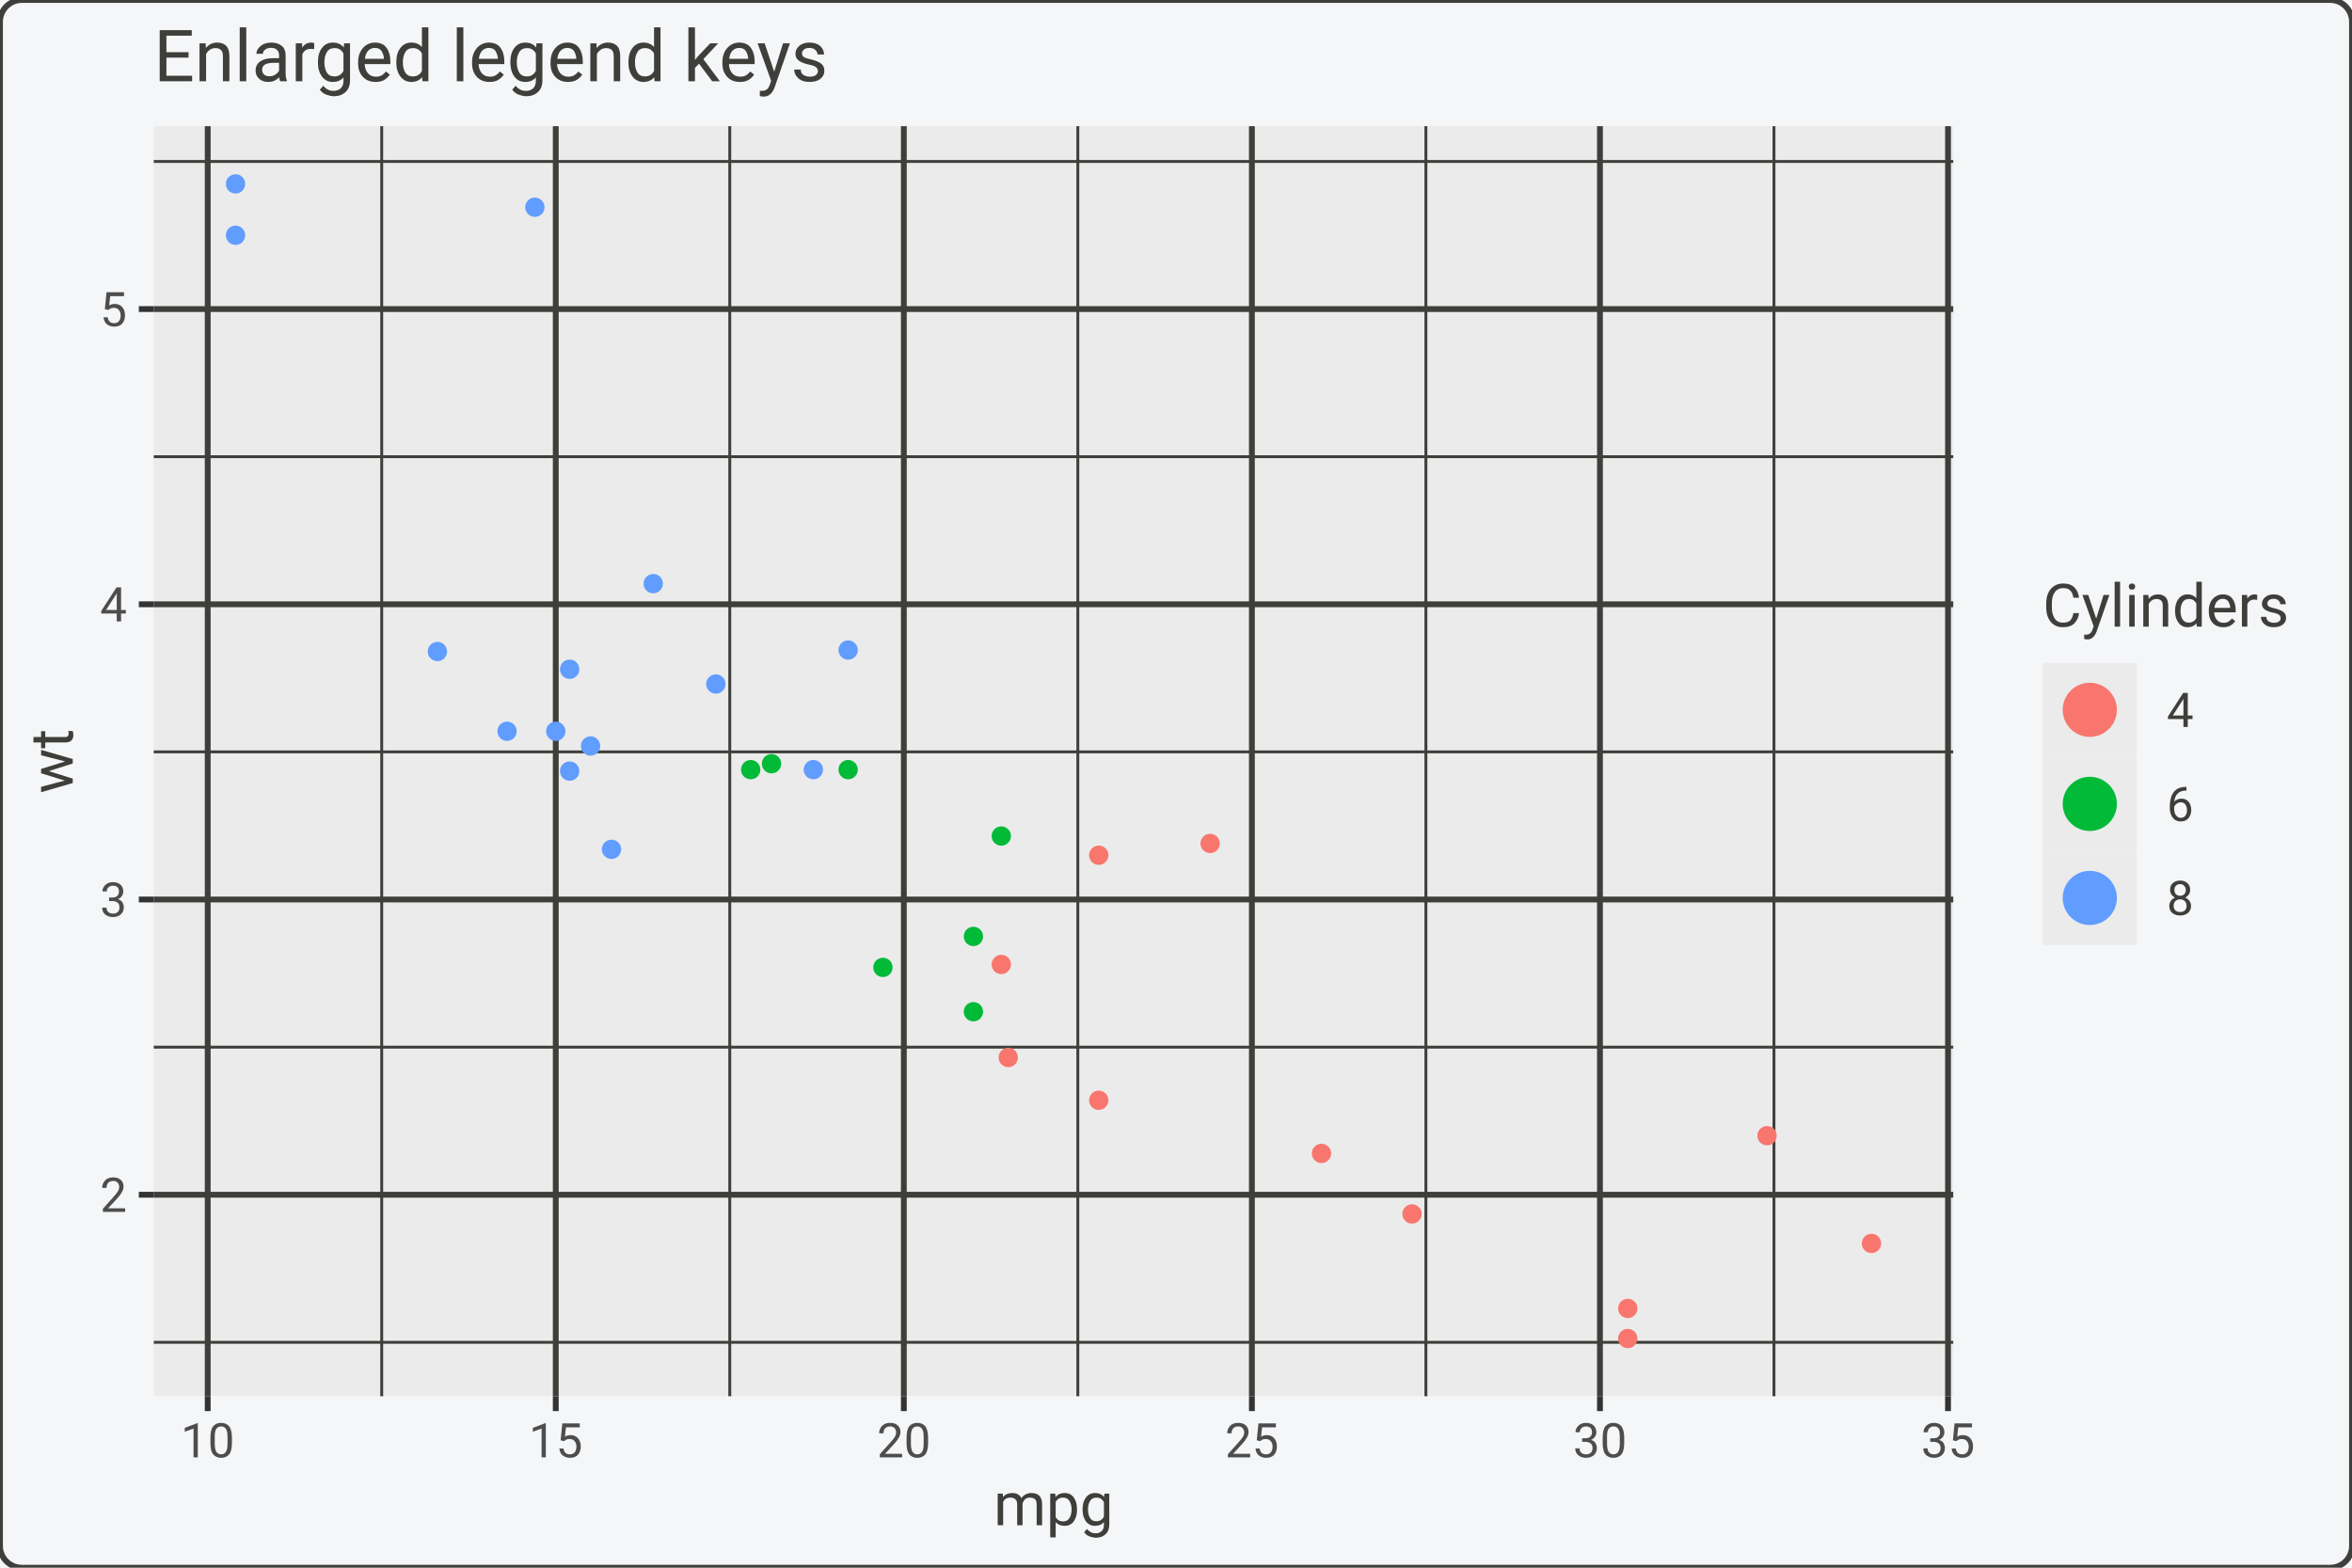
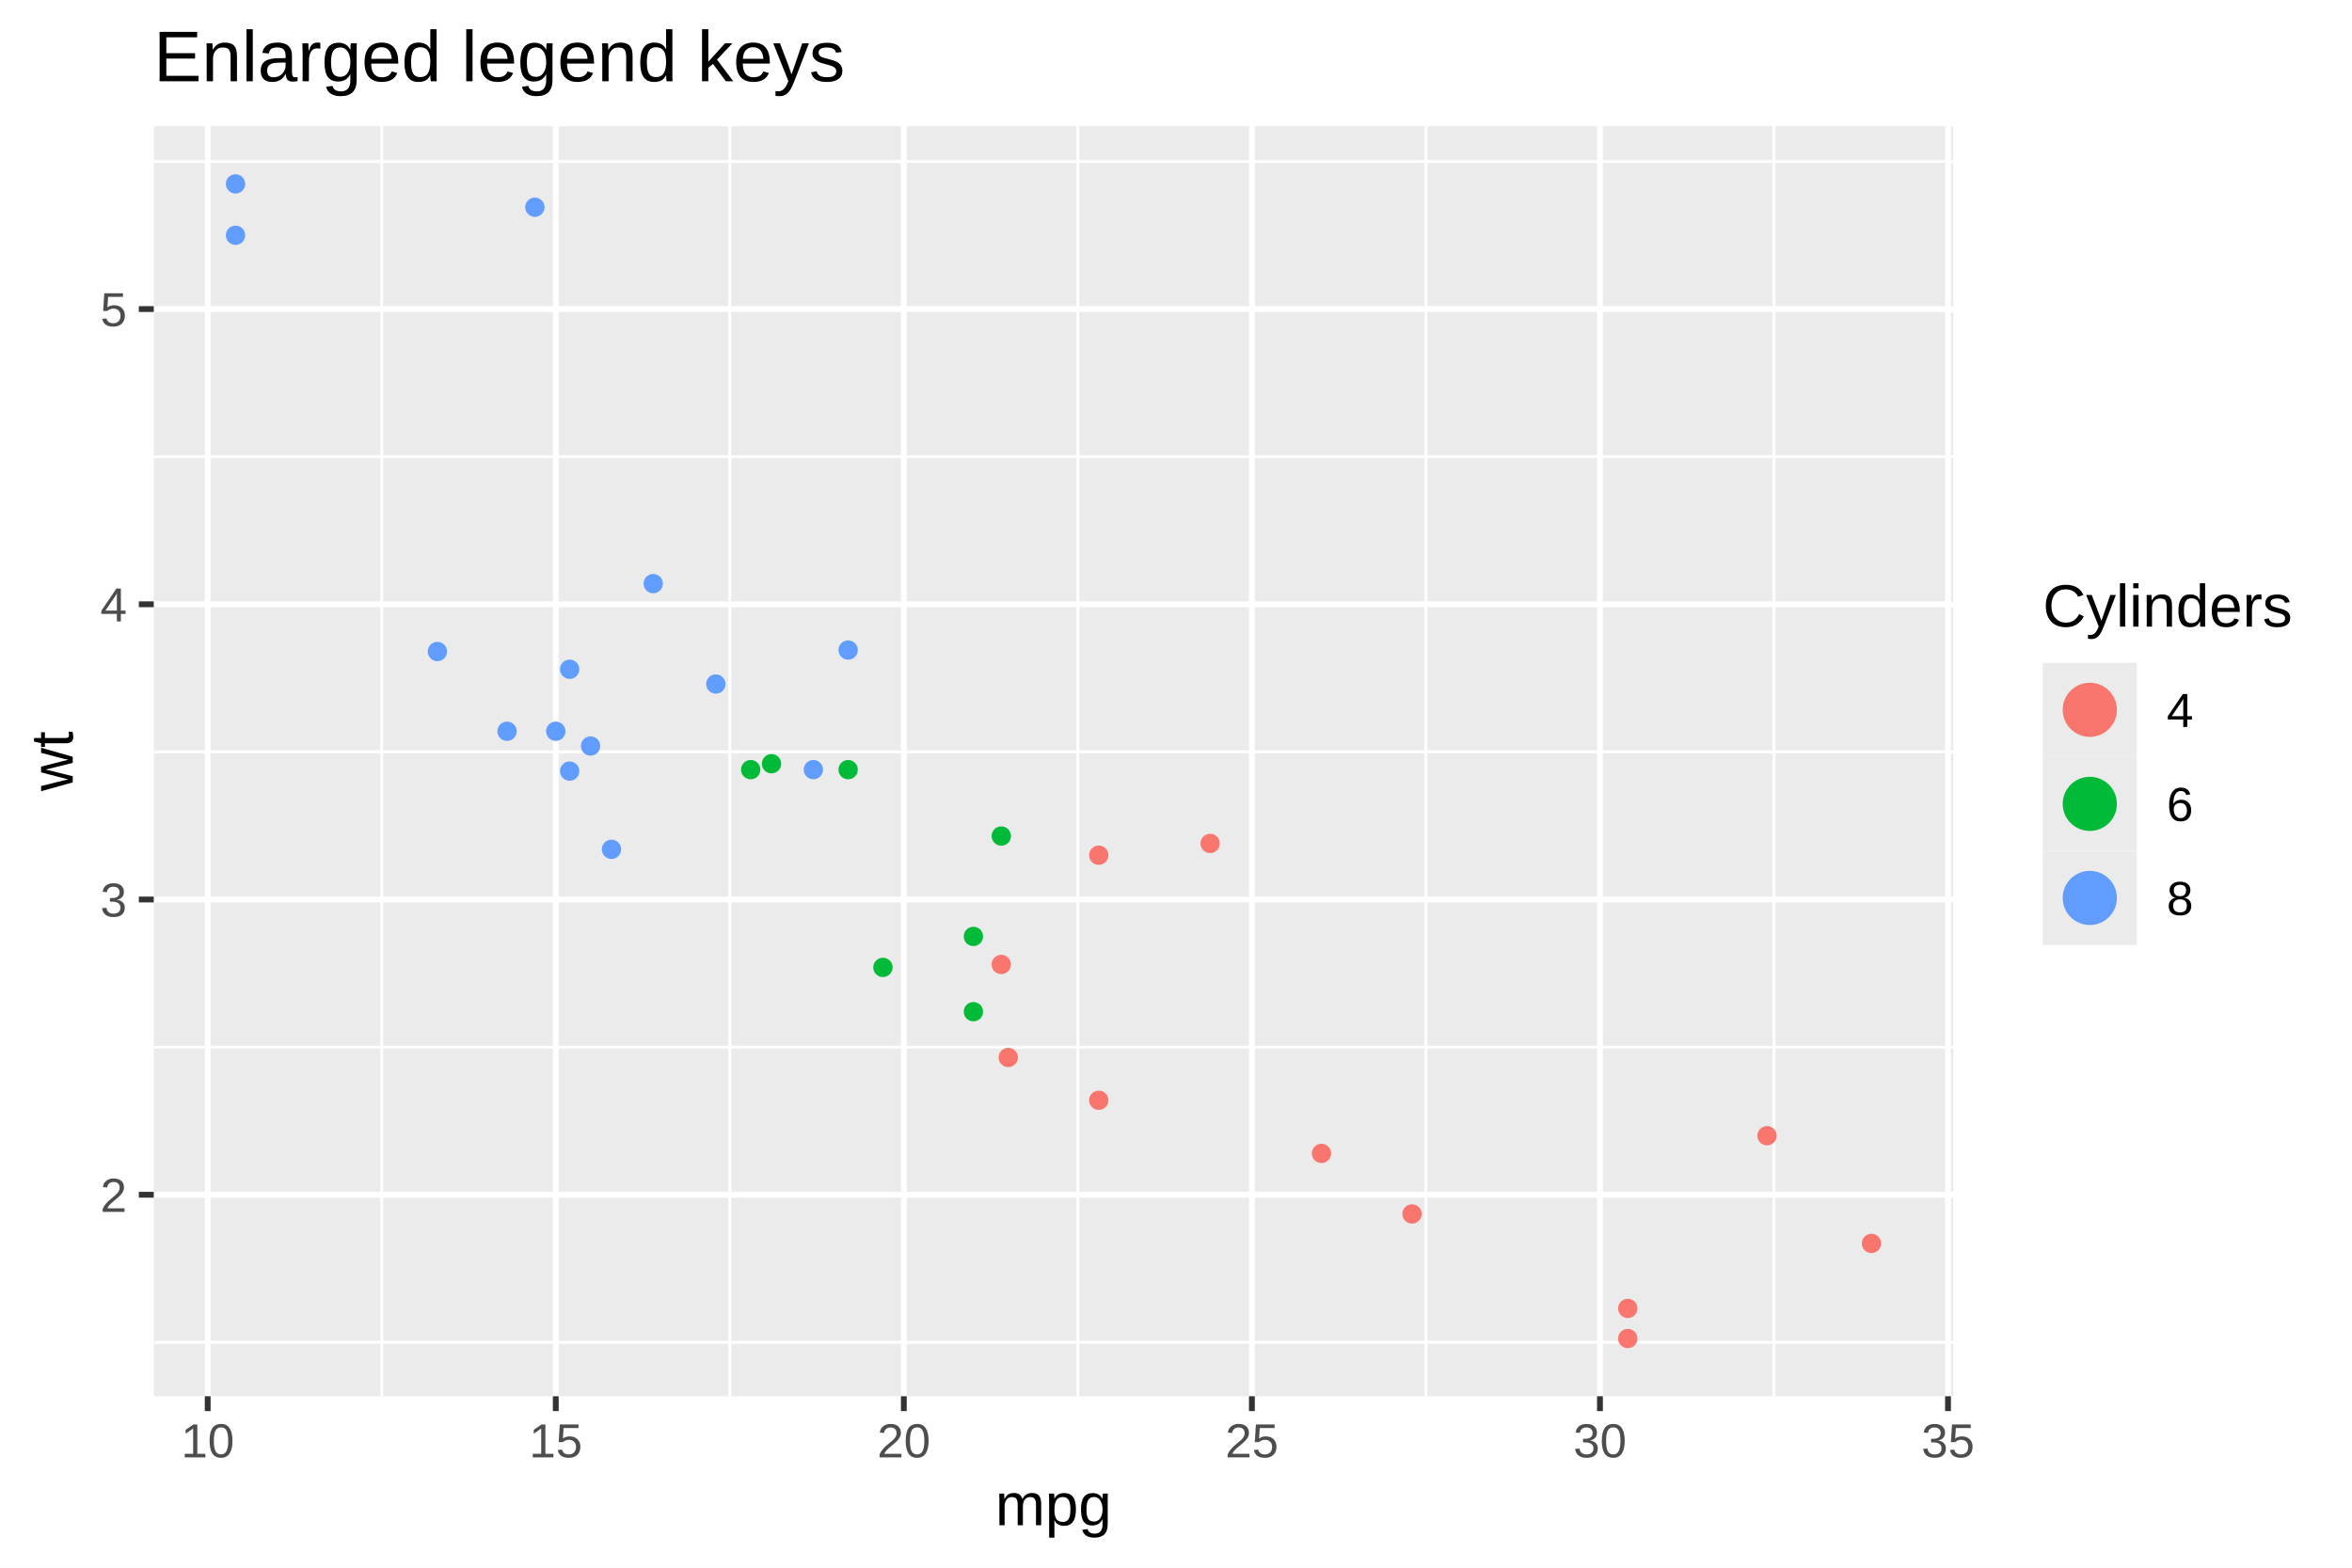
<svg xmlns="http://www.w3.org/2000/svg" width="432.00pt" height="288.00pt" viewBox="0 0 432.00 288.00">
  <g class="svglite">
    <defs>
      <style type="text/css">
-     /* theme-aware-processed */
-     .svglite line, .svglite polyline, .svglite polygon, .svglite path, .svglite circle {
+     .svglite line, .svglite polyline, .svglite polygon, .svglite path, .svglite rect, .svglite circle {
      fill: none;
-       stroke: #3E3F3A;
-       stroke-linecap: round;
-       stroke-linejoin: round;
-       stroke-miterlimit: 10.00;
-     }
-     .svglite &gt; g &gt; rect {
-       fill: none;
-       stroke: #3E3F3A;
+       stroke: #000000;
      stroke-linecap: round;
      stroke-linejoin: round;
      stroke-miterlimit: 10.00;
    }
    .svglite text {
      white-space: pre;
-       fill: #3E3F3A;
    }
    .svglite g.glyphgroup path {
      fill: inherit;
      stroke: none;
    }
  </style>
    </defs>
-     <rect class="svg-bg" width="100%" height="100%" style="stroke: none; fill: #F5F6F8;" />
+     <rect width="100%" height="100%" style="stroke: none; fill: none;" />
    <defs>
      <clipPath id="cpMC4wMHw0MzIuMDB8MC4wMHwyODguMDA=">
        <rect x="0.00" y="0.00" width="432.00" height="288.00" />
      </clipPath>
    </defs>
    <g clip-path="url(#cpMC4wMHw0MzIuMDB8MC4wMHwyODguMDA=)">
-       <rect rx="4" x="0" y="0.00" width="432.00" height="288.00" style="stroke-width: 1.07; stroke: #3E3F3A; fill: #F5F6F8;" />
+       <rect x="0" y="0.00" width="432.00" height="288.00" style="stroke-width: 1.07; stroke: #FFFFFF; fill: #FFFFFF;" />
    </g>
    <defs>
      <clipPath id="cpMjguMjR8MzU4Ljc2fDIzLjE4fDI1Ni41MA==">
        <rect x="28.24" y="23.18" width="330.52" height="233.33" />
      </clipPath>
    </defs>
    <g clip-path="url(#cpMjguMjR8MzU4Ljc2fDIzLjE4fDI1Ni41MA==)">
      <rect x="28.24" y="23.18" width="330.52" height="233.33" style="stroke-width: 1.07; stroke: none; fill: #EBEBEB;" />
-       <polyline points="28.24,246.60 358.76,246.60 " style="stroke-width: 0.53; stroke: #3E3F3A; stroke-linecap: butt;" />
-       <polyline points="28.24,192.37 358.76,192.37 " style="stroke-width: 0.53; stroke: #3E3F3A; stroke-linecap: butt;" />
-       <polyline points="28.24,138.13 358.76,138.13 " style="stroke-width: 0.53; stroke: #3E3F3A; stroke-linecap: butt;" />
-       <polyline points="28.24,83.90 358.76,83.90 " style="stroke-width: 0.53; stroke: #3E3F3A; stroke-linecap: butt;" />
-       <polyline points="28.24,29.66 358.76,29.66 " style="stroke-width: 0.53; stroke: #3E3F3A; stroke-linecap: butt;" />
-       <polyline points="70.11,256.50 70.11,23.18 " style="stroke-width: 0.53; stroke: #3E3F3A; stroke-linecap: butt;" />
-       <polyline points="134.04,256.50 134.04,23.18 " style="stroke-width: 0.53; stroke: #3E3F3A; stroke-linecap: butt;" />
-       <polyline points="197.97,256.50 197.97,23.18 " style="stroke-width: 0.53; stroke: #3E3F3A; stroke-linecap: butt;" />
-       <polyline points="261.90,256.50 261.90,23.18 " style="stroke-width: 0.53; stroke: #3E3F3A; stroke-linecap: butt;" />
-       <polyline points="325.83,256.50 325.83,23.18 " style="stroke-width: 0.53; stroke: #3E3F3A; stroke-linecap: butt;" />
-       <polyline points="28.24,219.49 358.76,219.49 " style="stroke-width: 1.07; stroke: #3E3F3A; stroke-linecap: butt;" />
-       <polyline points="28.24,165.25 358.76,165.25 " style="stroke-width: 1.07; stroke: #3E3F3A; stroke-linecap: butt;" />
-       <polyline points="28.24,111.01 358.76,111.01 " style="stroke-width: 1.07; stroke: #3E3F3A; stroke-linecap: butt;" />
-       <polyline points="28.24,56.78 358.76,56.78 " style="stroke-width: 1.07; stroke: #3E3F3A; stroke-linecap: butt;" />
-       <polyline points="38.15,256.50 38.15,23.18 " style="stroke-width: 1.07; stroke: #3E3F3A; stroke-linecap: butt;" />
-       <polyline points="102.08,256.50 102.08,23.18 " style="stroke-width: 1.07; stroke: #3E3F3A; stroke-linecap: butt;" />
-       <polyline points="166.01,256.50 166.01,23.18 " style="stroke-width: 1.07; stroke: #3E3F3A; stroke-linecap: butt;" />
-       <polyline points="229.94,256.50 229.94,23.18 " style="stroke-width: 1.07; stroke: #3E3F3A; stroke-linecap: butt;" />
-       <polyline points="293.87,256.50 293.87,23.18 " style="stroke-width: 1.07; stroke: #3E3F3A; stroke-linecap: butt;" />
-       <polyline points="357.80,256.50 357.80,23.18 " style="stroke-width: 1.07; stroke: #3E3F3A; stroke-linecap: butt;" />
+       <polyline points="28.24,246.60 358.76,246.60 " style="stroke-width: 0.53; stroke: #FFFFFF; stroke-linecap: butt;" />
+       <polyline points="28.24,192.37 358.76,192.37 " style="stroke-width: 0.53; stroke: #FFFFFF; stroke-linecap: butt;" />
+       <polyline points="28.24,138.13 358.76,138.13 " style="stroke-width: 0.53; stroke: #FFFFFF; stroke-linecap: butt;" />
+       <polyline points="28.24,83.90 358.76,83.90 " style="stroke-width: 0.53; stroke: #FFFFFF; stroke-linecap: butt;" />
+       <polyline points="28.24,29.66 358.76,29.66 " style="stroke-width: 0.53; stroke: #FFFFFF; stroke-linecap: butt;" />
+       <polyline points="70.11,256.50 70.11,23.18 " style="stroke-width: 0.53; stroke: #FFFFFF; stroke-linecap: butt;" />
+       <polyline points="134.04,256.50 134.04,23.18 " style="stroke-width: 0.53; stroke: #FFFFFF; stroke-linecap: butt;" />
+       <polyline points="197.97,256.50 197.97,23.18 " style="stroke-width: 0.53; stroke: #FFFFFF; stroke-linecap: butt;" />
+       <polyline points="261.90,256.50 261.90,23.18 " style="stroke-width: 0.53; stroke: #FFFFFF; stroke-linecap: butt;" />
+       <polyline points="325.83,256.50 325.83,23.18 " style="stroke-width: 0.53; stroke: #FFFFFF; stroke-linecap: butt;" />
+       <polyline points="28.24,219.49 358.76,219.49 " style="stroke-width: 1.07; stroke: #FFFFFF; stroke-linecap: butt;" />
+       <polyline points="28.24,165.25 358.76,165.25 " style="stroke-width: 1.07; stroke: #FFFFFF; stroke-linecap: butt;" />
+       <polyline points="28.24,111.01 358.76,111.01 " style="stroke-width: 1.07; stroke: #FFFFFF; stroke-linecap: butt;" />
+       <polyline points="28.24,56.78 358.76,56.78 " style="stroke-width: 1.07; stroke: #FFFFFF; stroke-linecap: butt;" />
+       <polyline points="38.15,256.50 38.15,23.18 " style="stroke-width: 1.07; stroke: #FFFFFF; stroke-linecap: butt;" />
+       <polyline points="102.08,256.50 102.08,23.18 " style="stroke-width: 1.07; stroke: #FFFFFF; stroke-linecap: butt;" />
+       <polyline points="166.01,256.50 166.01,23.18 " style="stroke-width: 1.07; stroke: #FFFFFF; stroke-linecap: butt;" />
+       <polyline points="229.94,256.50 229.94,23.18 " style="stroke-width: 1.07; stroke: #FFFFFF; stroke-linecap: butt;" />
+       <polyline points="293.87,256.50 293.87,23.18 " style="stroke-width: 1.07; stroke: #FFFFFF; stroke-linecap: butt;" />
+       <polyline points="357.80,256.50 357.80,23.18 " style="stroke-width: 1.07; stroke: #FFFFFF; stroke-linecap: butt;" />
      <circle cx="178.79" cy="185.86" r="1.42" style="stroke-width: 0.71; stroke: #00BA38; fill: #00BA38;" />
      <circle cx="178.79" cy="172.03" r="1.42" style="stroke-width: 0.71; stroke: #00BA38; fill: #00BA38;" />
      <circle cx="201.81" cy="202.13" r="1.42" style="stroke-width: 0.71; stroke: #F8766D; fill: #F8766D;" />
      <circle cx="183.91" cy="153.59" r="1.42" style="stroke-width: 0.71; stroke: #00BA38; fill: #00BA38;" />
      <circle cx="149.39" cy="141.39" r="1.42" style="stroke-width: 0.71; stroke: #619CFF; fill: #619CFF;" />
      <circle cx="141.71" cy="140.30" r="1.42" style="stroke-width: 0.71; stroke: #00BA38; fill: #00BA38;" />
      <circle cx="93.13" cy="134.34" r="1.42" style="stroke-width: 0.71; stroke: #619CFF; fill: #619CFF;" />
      <circle cx="222.27" cy="154.95" r="1.42" style="stroke-width: 0.71; stroke: #F8766D; fill: #F8766D;" />
      <circle cx="201.81" cy="157.11" r="1.42" style="stroke-width: 0.71; stroke: #F8766D; fill: #F8766D;" />
      <circle cx="155.78" cy="141.39" r="1.42" style="stroke-width: 0.71; stroke: #00BA38; fill: #00BA38;" />
      <circle cx="137.88" cy="141.39" r="1.42" style="stroke-width: 0.71; stroke: #00BA38; fill: #00BA38;" />
      <circle cx="119.98" cy="107.22" r="1.42" style="stroke-width: 0.71; stroke: #619CFF; fill: #619CFF;" />
      <circle cx="131.48" cy="125.66" r="1.42" style="stroke-width: 0.71; stroke: #619CFF; fill: #619CFF;" />
      <circle cx="104.63" cy="122.95" r="1.42" style="stroke-width: 0.71; stroke: #619CFF; fill: #619CFF;" />
      <circle cx="43.26" cy="43.22" r="1.42" style="stroke-width: 0.71; stroke: #619CFF; fill: #619CFF;" />
      <circle cx="43.26" cy="33.78" r="1.42" style="stroke-width: 0.71; stroke: #619CFF; fill: #619CFF;" />
      <circle cx="98.24" cy="38.07" r="1.42" style="stroke-width: 0.71; stroke: #619CFF; fill: #619CFF;" />
      <circle cx="324.56" cy="208.64" r="1.42" style="stroke-width: 0.71; stroke: #F8766D; fill: #F8766D;" />
      <circle cx="298.98" cy="240.37" r="1.42" style="stroke-width: 0.71; stroke: #F8766D; fill: #F8766D;" />
      <circle cx="343.74" cy="228.43" r="1.42" style="stroke-width: 0.71; stroke: #F8766D; fill: #F8766D;" />
      <circle cx="185.19" cy="194.27" r="1.42" style="stroke-width: 0.71; stroke: #F8766D; fill: #F8766D;" />
      <circle cx="108.47" cy="137.05" r="1.42" style="stroke-width: 0.71; stroke: #619CFF; fill: #619CFF;" />
      <circle cx="104.63" cy="141.66" r="1.42" style="stroke-width: 0.71; stroke: #619CFF; fill: #619CFF;" />
      <circle cx="80.34" cy="119.69" r="1.42" style="stroke-width: 0.71; stroke: #619CFF; fill: #619CFF;" />
      <circle cx="155.78" cy="119.42" r="1.42" style="stroke-width: 0.71; stroke: #619CFF; fill: #619CFF;" />
      <circle cx="259.35" cy="223.01" r="1.42" style="stroke-width: 0.71; stroke: #F8766D; fill: #F8766D;" />
      <circle cx="242.72" cy="211.89" r="1.42" style="stroke-width: 0.71; stroke: #F8766D; fill: #F8766D;" />
      <circle cx="298.98" cy="245.90" r="1.42" style="stroke-width: 0.71; stroke: #F8766D; fill: #F8766D;" />
      <circle cx="112.31" cy="156.03" r="1.42" style="stroke-width: 0.71; stroke: #619CFF; fill: #619CFF;" />
      <circle cx="162.17" cy="177.72" r="1.42" style="stroke-width: 0.71; stroke: #00BA38; fill: #00BA38;" />
      <circle cx="102.08" cy="134.34" r="1.42" style="stroke-width: 0.71; stroke: #619CFF; fill: #619CFF;" />
      <circle cx="183.91" cy="177.18" r="1.42" style="stroke-width: 0.71; stroke: #F8766D; fill: #F8766D;" />
    </g>
    <g clip-path="url(#cpMC4wMHw0MzIuMDB8MC4wMHwyODguMDA=)">
-       <text x="23.31" y="222.64" text-anchor="end" style="font-size: 8.80px;fill: #4D4D4D; font-family: &quot;Roboto&quot;, -apple-system, BlinkMacSystemFont, &quot;Segoe UI&quot;, system-ui, sans-serif;" textLength="4.89px" lengthAdjust="spacingAndGlyphs">2</text>
-       <text x="23.31" y="168.40" text-anchor="end" style="font-size: 8.80px;fill: #4D4D4D; font-family: &quot;Roboto&quot;, -apple-system, BlinkMacSystemFont, &quot;Segoe UI&quot;, system-ui, sans-serif;" textLength="4.89px" lengthAdjust="spacingAndGlyphs">3</text>
-       <text x="23.31" y="114.16" text-anchor="end" style="font-size: 8.80px;fill: #4D4D4D; font-family: &quot;Roboto&quot;, -apple-system, BlinkMacSystemFont, &quot;Segoe UI&quot;, system-ui, sans-serif;" textLength="4.89px" lengthAdjust="spacingAndGlyphs">4</text>
-       <text x="23.31" y="59.93" text-anchor="end" style="font-size: 8.80px;fill: #4D4D4D; font-family: &quot;Roboto&quot;, -apple-system, BlinkMacSystemFont, &quot;Segoe UI&quot;, system-ui, sans-serif;" textLength="4.89px" lengthAdjust="spacingAndGlyphs">5</text>
+       <text x="23.31" y="222.64" text-anchor="end" style="font-size: 8.80px;fill: #4D4D4D; font-family: &quot;Arial&quot;;" textLength="4.89px" lengthAdjust="spacingAndGlyphs">2</text>
+       <text x="23.31" y="168.40" text-anchor="end" style="font-size: 8.80px;fill: #4D4D4D; font-family: &quot;Arial&quot;;" textLength="4.89px" lengthAdjust="spacingAndGlyphs">3</text>
+       <text x="23.31" y="114.16" text-anchor="end" style="font-size: 8.80px;fill: #4D4D4D; font-family: &quot;Arial&quot;;" textLength="4.89px" lengthAdjust="spacingAndGlyphs">4</text>
+       <text x="23.31" y="59.93" text-anchor="end" style="font-size: 8.80px;fill: #4D4D4D; font-family: &quot;Arial&quot;;" textLength="4.89px" lengthAdjust="spacingAndGlyphs">5</text>
      <polyline points="25.50,219.49 28.24,219.49 " style="stroke-width: 1.07; stroke: #333333; stroke-linecap: butt;" />
      <polyline points="25.50,165.25 28.24,165.25 " style="stroke-width: 1.07; stroke: #333333; stroke-linecap: butt;" />
      <polyline points="25.50,111.01 28.24,111.01 " style="stroke-width: 1.07; stroke: #333333; stroke-linecap: butt;" />
      <polyline points="25.50,56.78 28.24,56.78 " style="stroke-width: 1.07; stroke: #333333; stroke-linecap: butt;" />
      <polyline points="38.15,259.24 38.15,256.50 " style="stroke-width: 1.07; stroke: #333333; stroke-linecap: butt;" />
      <polyline points="102.08,259.24 102.08,256.50 " style="stroke-width: 1.07; stroke: #333333; stroke-linecap: butt;" />
      <polyline points="166.01,259.24 166.01,256.50 " style="stroke-width: 1.07; stroke: #333333; stroke-linecap: butt;" />
      <polyline points="229.94,259.24 229.94,256.50 " style="stroke-width: 1.07; stroke: #333333; stroke-linecap: butt;" />
      <polyline points="293.87,259.24 293.87,256.50 " style="stroke-width: 1.07; stroke: #333333; stroke-linecap: butt;" />
      <polyline points="357.80,259.24 357.80,256.50 " style="stroke-width: 1.07; stroke: #333333; stroke-linecap: butt;" />
-       <text x="38.15" y="267.74" text-anchor="middle" style="font-size: 8.80px;fill: #4D4D4D; font-family: &quot;Roboto&quot;, -apple-system, BlinkMacSystemFont, &quot;Segoe UI&quot;, system-ui, sans-serif;" textLength="9.78px" lengthAdjust="spacingAndGlyphs">10</text>
-       <text x="102.08" y="267.74" text-anchor="middle" style="font-size: 8.80px;fill: #4D4D4D; font-family: &quot;Roboto&quot;, -apple-system, BlinkMacSystemFont, &quot;Segoe UI&quot;, system-ui, sans-serif;" textLength="9.78px" lengthAdjust="spacingAndGlyphs">15</text>
-       <text x="166.01" y="267.74" text-anchor="middle" style="font-size: 8.80px;fill: #4D4D4D; font-family: &quot;Roboto&quot;, -apple-system, BlinkMacSystemFont, &quot;Segoe UI&quot;, system-ui, sans-serif;" textLength="9.78px" lengthAdjust="spacingAndGlyphs">20</text>
-       <text x="229.94" y="267.74" text-anchor="middle" style="font-size: 8.80px;fill: #4D4D4D; font-family: &quot;Roboto&quot;, -apple-system, BlinkMacSystemFont, &quot;Segoe UI&quot;, system-ui, sans-serif;" textLength="9.78px" lengthAdjust="spacingAndGlyphs">25</text>
-       <text x="293.87" y="267.74" text-anchor="middle" style="font-size: 8.80px;fill: #4D4D4D; font-family: &quot;Roboto&quot;, -apple-system, BlinkMacSystemFont, &quot;Segoe UI&quot;, system-ui, sans-serif;" textLength="9.78px" lengthAdjust="spacingAndGlyphs">30</text>
-       <text x="357.80" y="267.74" text-anchor="middle" style="font-size: 8.80px;fill: #4D4D4D; font-family: &quot;Roboto&quot;, -apple-system, BlinkMacSystemFont, &quot;Segoe UI&quot;, system-ui, sans-serif;" textLength="9.78px" lengthAdjust="spacingAndGlyphs">35</text>
-       <text x="193.50" y="280.20" text-anchor="middle" style="font-size: 11.00px; font-family: &quot;Roboto&quot;, -apple-system, BlinkMacSystemFont, &quot;Segoe UI&quot;, system-ui, sans-serif;" textLength="21.41px" lengthAdjust="spacingAndGlyphs">mpg</text>
-       <text transform="translate(13.36,139.84) rotate(-90)" text-anchor="middle" style="font-size: 11.00px; font-family: &quot;Roboto&quot;, -apple-system, BlinkMacSystemFont, &quot;Segoe UI&quot;, system-ui, sans-serif;" textLength="11.00px" lengthAdjust="spacingAndGlyphs">wt</text>
-       <rect rx="4" x="369.72" y="100.60" width="56.80" height="78.47" style="stroke-width: 1.07; stroke: none; fill: #F5F6F8;" />
-       <text x="375.20" y="115.12" style="font-size: 11.00px; font-family: &quot;Roboto&quot;, -apple-system, BlinkMacSystemFont, &quot;Segoe UI&quot;, system-ui, sans-serif;" textLength="45.84px" lengthAdjust="spacingAndGlyphs">Cylinders</text>
+       <text x="38.15" y="267.74" text-anchor="middle" style="font-size: 8.80px;fill: #4D4D4D; font-family: &quot;Arial&quot;;" textLength="9.78px" lengthAdjust="spacingAndGlyphs">10</text>
+       <text x="102.08" y="267.74" text-anchor="middle" style="font-size: 8.80px;fill: #4D4D4D; font-family: &quot;Arial&quot;;" textLength="9.78px" lengthAdjust="spacingAndGlyphs">15</text>
+       <text x="166.01" y="267.74" text-anchor="middle" style="font-size: 8.80px;fill: #4D4D4D; font-family: &quot;Arial&quot;;" textLength="9.78px" lengthAdjust="spacingAndGlyphs">20</text>
+       <text x="229.94" y="267.74" text-anchor="middle" style="font-size: 8.80px;fill: #4D4D4D; font-family: &quot;Arial&quot;;" textLength="9.78px" lengthAdjust="spacingAndGlyphs">25</text>
+       <text x="293.87" y="267.74" text-anchor="middle" style="font-size: 8.80px;fill: #4D4D4D; font-family: &quot;Arial&quot;;" textLength="9.78px" lengthAdjust="spacingAndGlyphs">30</text>
+       <text x="357.80" y="267.74" text-anchor="middle" style="font-size: 8.80px;fill: #4D4D4D; font-family: &quot;Arial&quot;;" textLength="9.78px" lengthAdjust="spacingAndGlyphs">35</text>
+       <text x="193.50" y="280.20" text-anchor="middle" style="font-size: 11.00px; font-family: &quot;Arial&quot;;" textLength="21.41px" lengthAdjust="spacingAndGlyphs">mpg</text>
+       <text transform="translate(13.36,139.84) rotate(-90)" text-anchor="middle" style="font-size: 11.00px; font-family: &quot;Arial&quot;;" textLength="11.00px" lengthAdjust="spacingAndGlyphs">wt</text>
+       <rect x="369.72" y="100.60" width="56.80" height="78.47" style="stroke-width: 1.07; stroke: none; fill: #FFFFFF;" />
+       <text x="375.20" y="115.12" style="font-size: 11.00px; font-family: &quot;Arial&quot;;" textLength="45.84px" lengthAdjust="spacingAndGlyphs">Cylinders</text>
      <rect x="375.20" y="121.76" width="17.28" height="17.28" style="stroke-width: 1.07; stroke: none; fill: #EBEBEB;" />
      <circle cx="383.84" cy="130.40" r="4.62" style="stroke-width: 0.71; stroke: #F8766D; fill: #F8766D;" />
      <rect x="375.20" y="139.04" width="17.28" height="17.28" style="stroke-width: 1.07; stroke: none; fill: #EBEBEB;" />
      <circle cx="383.84" cy="147.68" r="4.62" style="stroke-width: 0.71; stroke: #00BA38; fill: #00BA38;" />
      <rect x="375.20" y="156.32" width="17.28" height="17.28" style="stroke-width: 1.07; stroke: none; fill: #EBEBEB;" />
      <circle cx="383.84" cy="164.96" r="4.62" style="stroke-width: 0.71; stroke: #619CFF; fill: #619CFF;" />
-       <text x="397.96" y="133.55" style="font-size: 8.80px; font-family: &quot;Roboto&quot;, -apple-system, BlinkMacSystemFont, &quot;Segoe UI&quot;, system-ui, sans-serif;" textLength="4.89px" lengthAdjust="spacingAndGlyphs">4</text>
-       <text x="397.96" y="150.83" style="font-size: 8.80px; font-family: &quot;Roboto&quot;, -apple-system, BlinkMacSystemFont, &quot;Segoe UI&quot;, system-ui, sans-serif;" textLength="4.89px" lengthAdjust="spacingAndGlyphs">6</text>
-       <text x="397.96" y="168.11" style="font-size: 8.80px; font-family: &quot;Roboto&quot;, -apple-system, BlinkMacSystemFont, &quot;Segoe UI&quot;, system-ui, sans-serif;" textLength="4.89px" lengthAdjust="spacingAndGlyphs">8</text>
-       <text x="28.24" y="14.93" style="font-size: 13.20px; font-family: &quot;Roboto&quot;, -apple-system, BlinkMacSystemFont, &quot;Segoe UI&quot;, system-ui, sans-serif;" textLength="126.77px" lengthAdjust="spacingAndGlyphs">Enlarged legend keys</text>
+       <text x="397.96" y="133.55" style="font-size: 8.80px; font-family: &quot;Arial&quot;;" textLength="4.89px" lengthAdjust="spacingAndGlyphs">4</text>
+       <text x="397.96" y="150.83" style="font-size: 8.80px; font-family: &quot;Arial&quot;;" textLength="4.89px" lengthAdjust="spacingAndGlyphs">6</text>
+       <text x="397.96" y="168.11" style="font-size: 8.80px; font-family: &quot;Arial&quot;;" textLength="4.89px" lengthAdjust="spacingAndGlyphs">8</text>
+       <text x="28.24" y="14.93" style="font-size: 13.20px; font-family: &quot;Arial&quot;;" textLength="126.77px" lengthAdjust="spacingAndGlyphs">Enlarged legend keys</text>
    </g>
  </g>
</svg>
